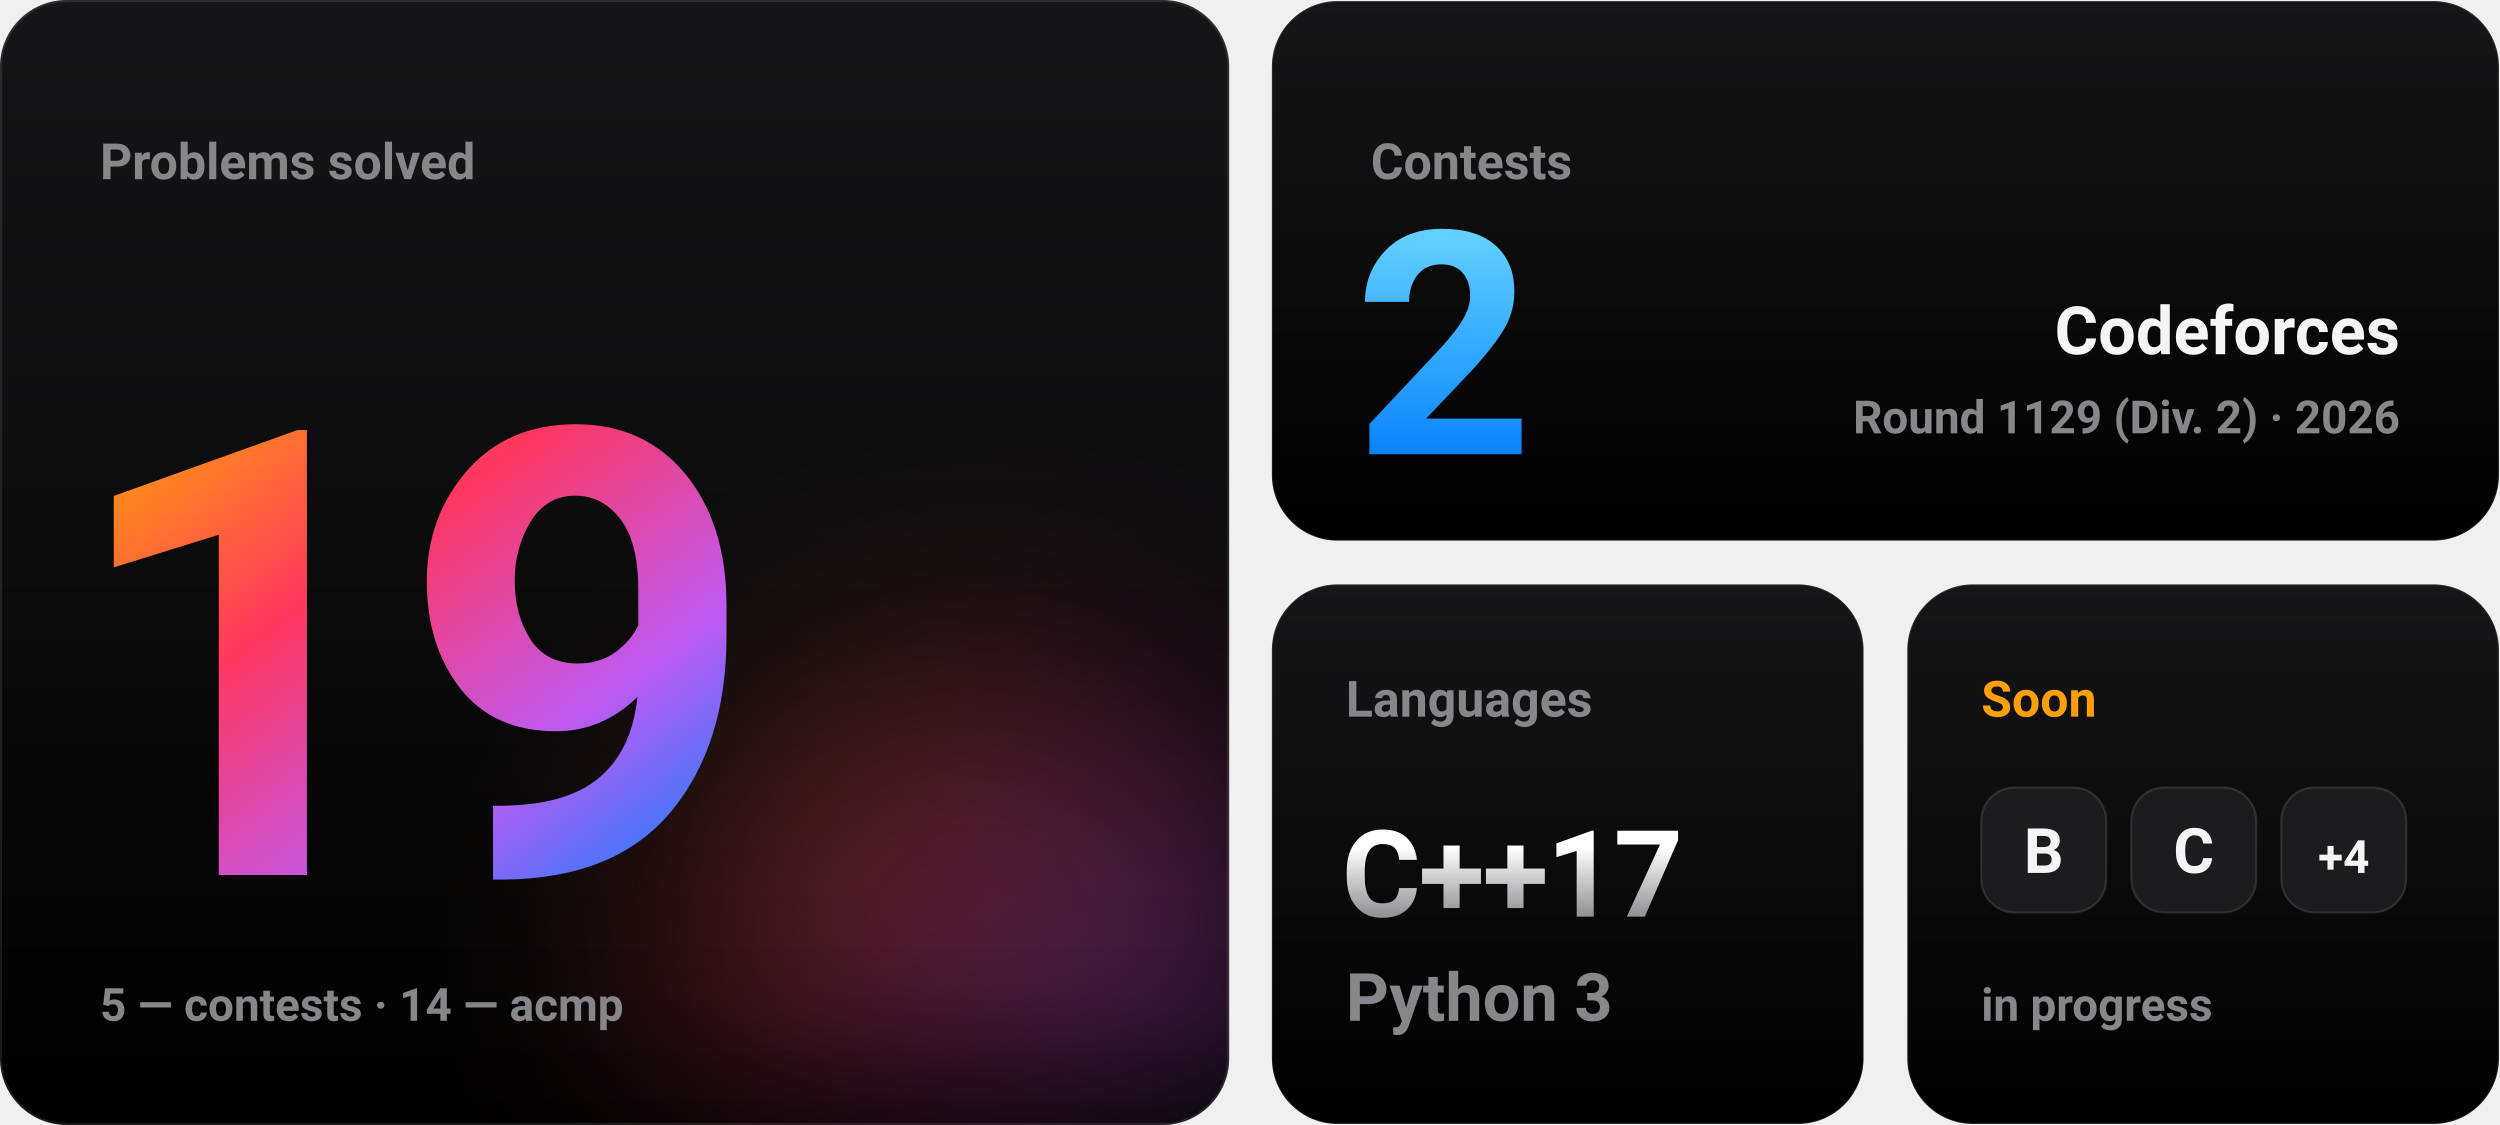
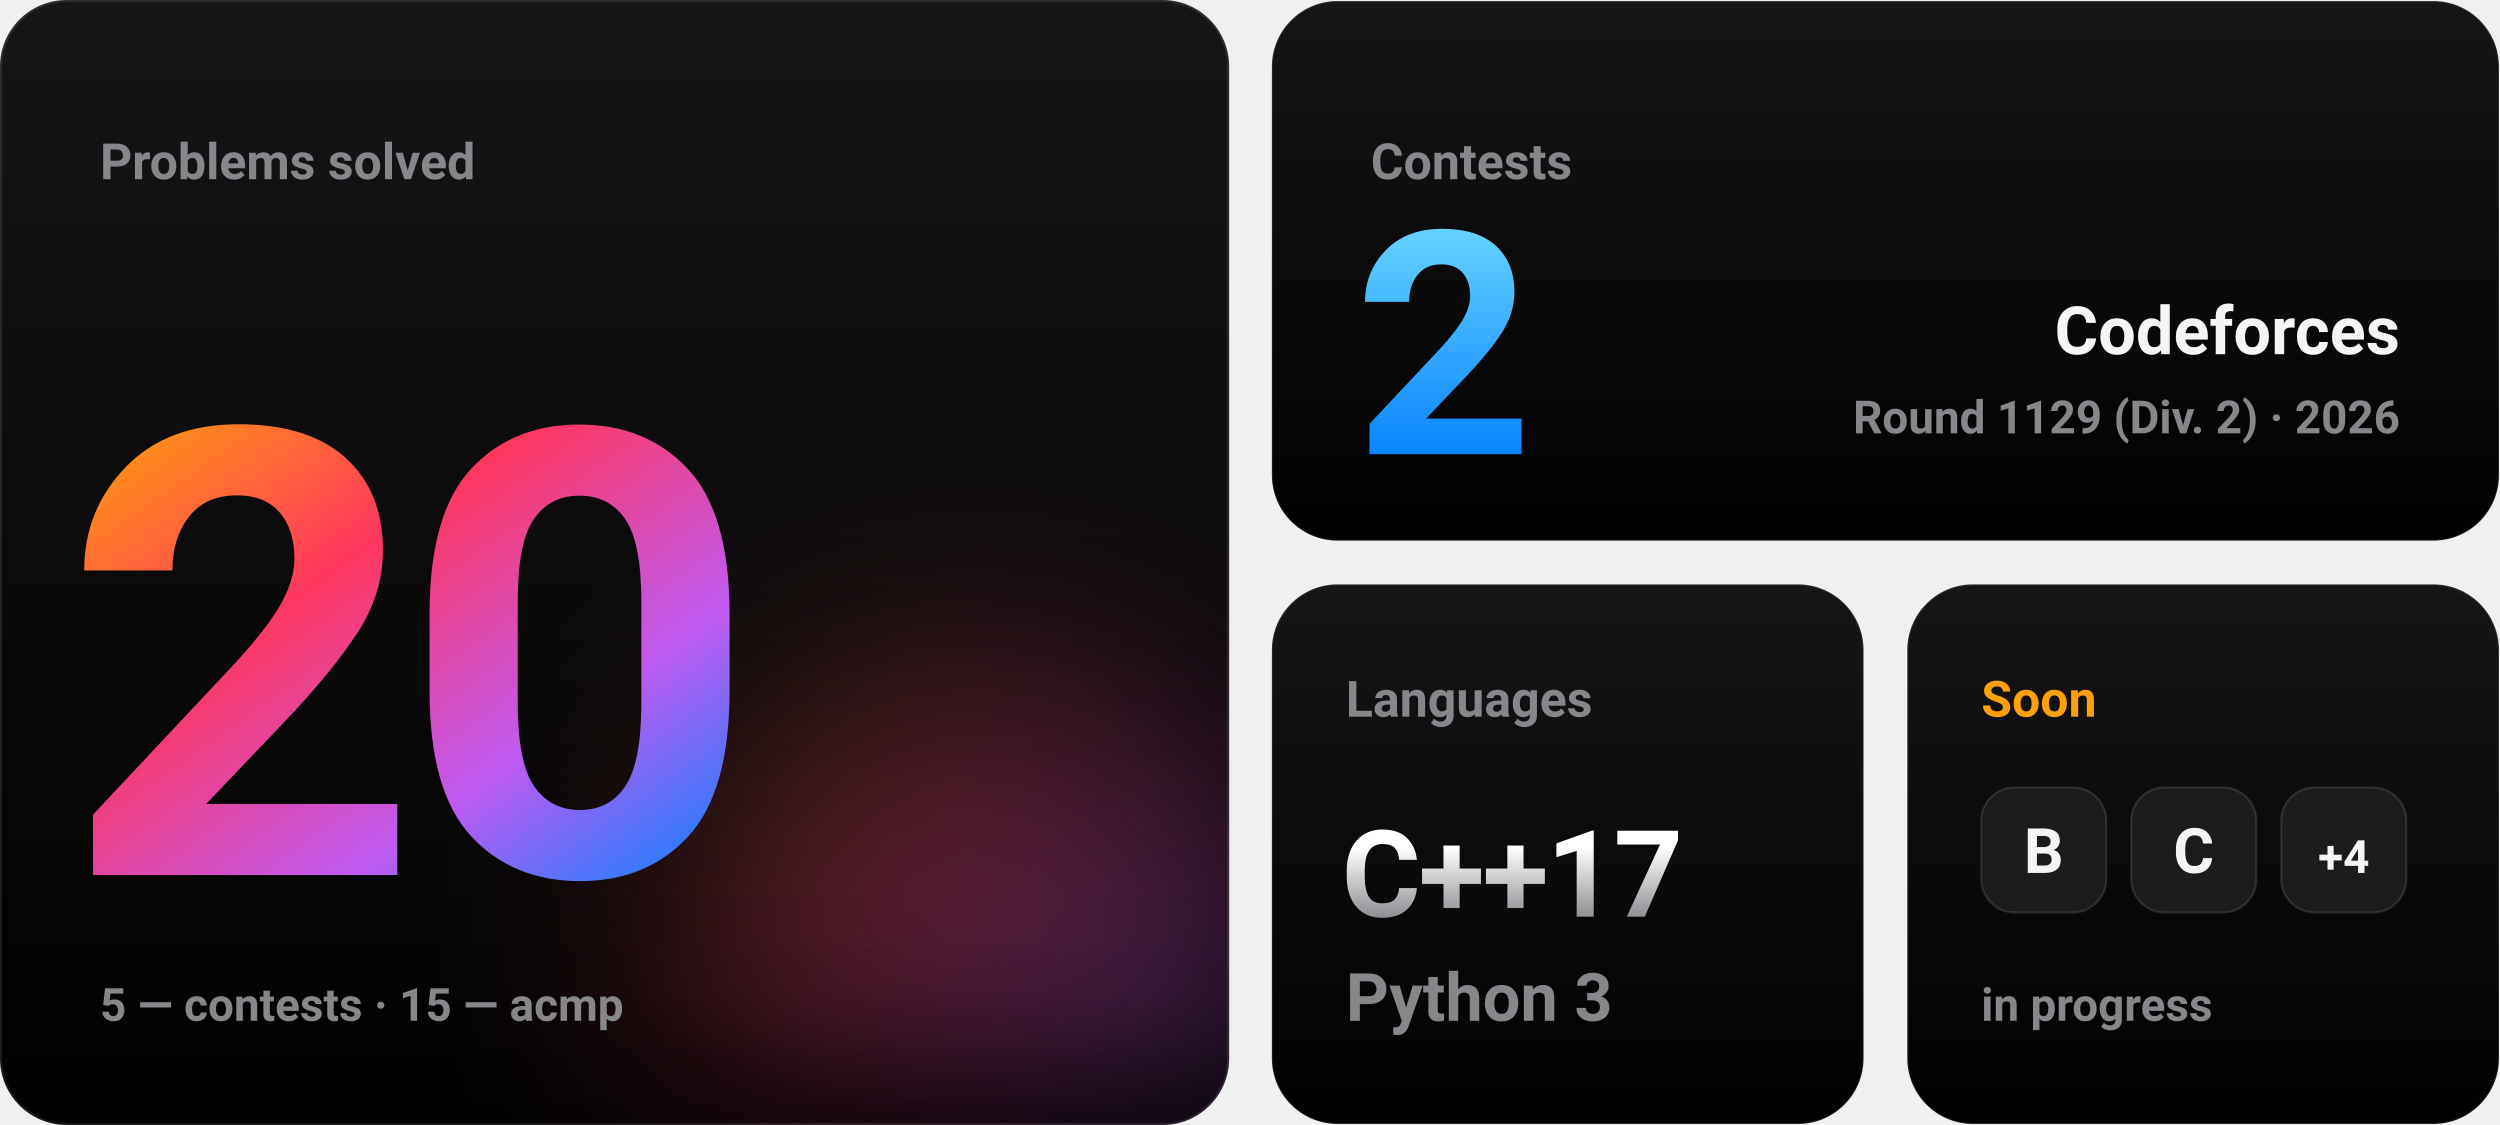
- <svg xmlns="http://www.w3.org/2000/svg" width="1200" height="540" viewBox="0 0 1200 540" role="img" aria-label="Problems solved: 19 (5 from contests, 14 from acmp). Contests: 2. Soon: B, C, D1, D2, E, F.">
+ <svg xmlns="http://www.w3.org/2000/svg" width="1200" height="540" viewBox="0 0 1200 540" role="img" aria-label="Problems solved: 20 (5 from contests, 15 from acmp). Contests: 2. Soon: B, C, D1, D2, E, F.">
  <defs>
    <linearGradient id="ai" x1="0" y1="0" x2="1" y2="1">
      <stop offset="0" stop-color="#ff9f0a" />
      <stop offset="0.35" stop-color="#ff375f" />
      <stop offset="0.7" stop-color="#bf5af2" />
      <stop offset="1" stop-color="#0a84ff" />
    </linearGradient>
    <linearGradient id="blue" x1="0" y1="0" x2="0" y2="1">
      <stop offset="0" stop-color="#64d2ff" />
      <stop offset="1" stop-color="#0a84ff" />
    </linearGradient>
    <linearGradient id="titanium" x1="0" y1="0" x2="0" y2="1">
      <stop offset="0.2" stop-color="#ffffff" />
      <stop offset="1" stop-color="#8e8e93" />
    </linearGradient>
    <linearGradient id="tile" x1="0" y1="0" x2="0" y2="1">
      <stop offset="0" stop-color="#161618" />
      <stop offset="1" stop-color="#000000" />
    </linearGradient>
    <filter id="blur" x="-100%" y="-100%" width="300%" height="300%">
      <feGaussianBlur stdDeviation="60" />
    </filter>
    <clipPath id="t1">
      <rect width="590" height="540" rx="32" />
    </clipPath>
  </defs>
  <g font-family="-apple-system, BlinkMacSystemFont, 'SF Pro Display', 'Segoe UI', Roboto, Helvetica, Arial, sans-serif">
    <g font-weight="600">
      <g clip-path="url(#t1)">
        <rect width="590" height="540" fill="url(#tile)" />
        <circle cx="470" cy="470" r="150" fill="url(#ai)" opacity="0.35" filter="url(#blur)" />
      </g>
      <rect x="0.5" y="0.5" width="589" height="539" rx="31.5" fill="none" stroke="#ffffff" stroke-opacity="0.1" />
      <text x="48" y="86" font-size="24" fill="#86868b">Problems solved</text>
      <g font-size="300" font-weight="700" letter-spacing="-10" fill="url(#ai)">
-         <text x="30" y="420" opacity="0">16<animate attributeName="opacity" values="0;1;0" keyTimes="0;0.000;0.250" calcMode="discrete" dur="0.8s" fill="freeze" />
+         <text x="30" y="420" opacity="0">17<animate attributeName="opacity" values="0;1;0" keyTimes="0;0.000;0.250" calcMode="discrete" dur="0.8s" fill="freeze" />
        </text>
-         <text x="30" y="420" opacity="0">17<animate attributeName="opacity" values="0;1;0" keyTimes="0;0.250;0.500" calcMode="discrete" dur="0.8s" fill="freeze" />
+         <text x="30" y="420" opacity="0">18<animate attributeName="opacity" values="0;1;0" keyTimes="0;0.250;0.500" calcMode="discrete" dur="0.8s" fill="freeze" />
        </text>
-         <text x="30" y="420" opacity="0">18<animate attributeName="opacity" values="0;1;0" keyTimes="0;0.500;0.750" calcMode="discrete" dur="0.8s" fill="freeze" />
+         <text x="30" y="420" opacity="0">19<animate attributeName="opacity" values="0;1;0" keyTimes="0;0.500;0.750" calcMode="discrete" dur="0.8s" fill="freeze" />
        </text>
-         <text x="30" y="420">19<animate attributeName="opacity" values="0;1" keyTimes="0;0.750" calcMode="discrete" dur="0.8s" fill="freeze" />
+         <text x="30" y="420">20<animate attributeName="opacity" values="0;1" keyTimes="0;0.750" calcMode="discrete" dur="0.8s" fill="freeze" />
        </text>
      </g>
-       <text x="48" y="490" font-size="22" fill="#86868b">5 — contests  ·  14 — acmp</text>
+       <text x="48" y="490" font-size="22" fill="#86868b">5 — contests  ·  15 — acmp</text>
      <rect x="610.5" y="0.5" width="589" height="259" rx="31.5" fill="url(#tile)" stroke="#ffffff" stroke-opacity="0.1" />
      <text x="658" y="86" font-size="24" fill="#86868b">Contests</text>
      <text x="650" y="218" font-size="150" font-weight="700" letter-spacing="-4" fill="url(#blue)">2</text>
      <text x="1152" y="170" font-size="32" font-weight="700" fill="#f5f5f7" text-anchor="end">Codeforces</text>
      <text x="1152" y="208" font-size="22" fill="#86868b" text-anchor="end">Round 1129 (Div. 2) · 2026</text>
      <rect x="610.5" y="280.5" width="284" height="259" rx="31.5" fill="url(#tile)" stroke="#ffffff" stroke-opacity="0.1" />
      <text x="646" y="344" font-size="24" fill="#86868b">Languages</text>
      <text x="644" y="440" font-size="58" font-weight="700" letter-spacing="-1" fill="url(#titanium)">C++17</text>
      <text x="646" y="490" font-size="32" fill="#86868b">Python 3</text>
      <rect x="915.5" y="280.5" width="284" height="259" rx="31.5" fill="url(#tile)" stroke="#ffffff" stroke-opacity="0.1" />
      <text x="951" y="344" font-size="24" fill="#ff9f0a">Soon</text>
      <rect x="951" y="378" width="60" height="60" rx="16" fill="#1c1c1e" stroke="#ffffff" stroke-opacity="0.12" />
      <text x="981" y="419" font-size="30" font-weight="700" fill="#f5f5f7" text-anchor="middle">B</text>
      <rect x="1023" y="378" width="60" height="60" rx="16" fill="#1c1c1e" stroke="#ffffff" stroke-opacity="0.12" />
      <text x="1053" y="419" font-size="30" font-weight="700" fill="#f5f5f7" text-anchor="middle">C</text>
      <rect x="1095" y="378" width="60" height="60" rx="16" fill="#1c1c1e" stroke="#ffffff" stroke-opacity="0.12" />
      <text x="1125" y="419" font-size="22" font-weight="700" fill="#f5f5f7" text-anchor="middle">+4</text>
      <text x="951" y="490" font-size="22" fill="#86868b">in progress</text>
    </g>
  </g>
</svg>
